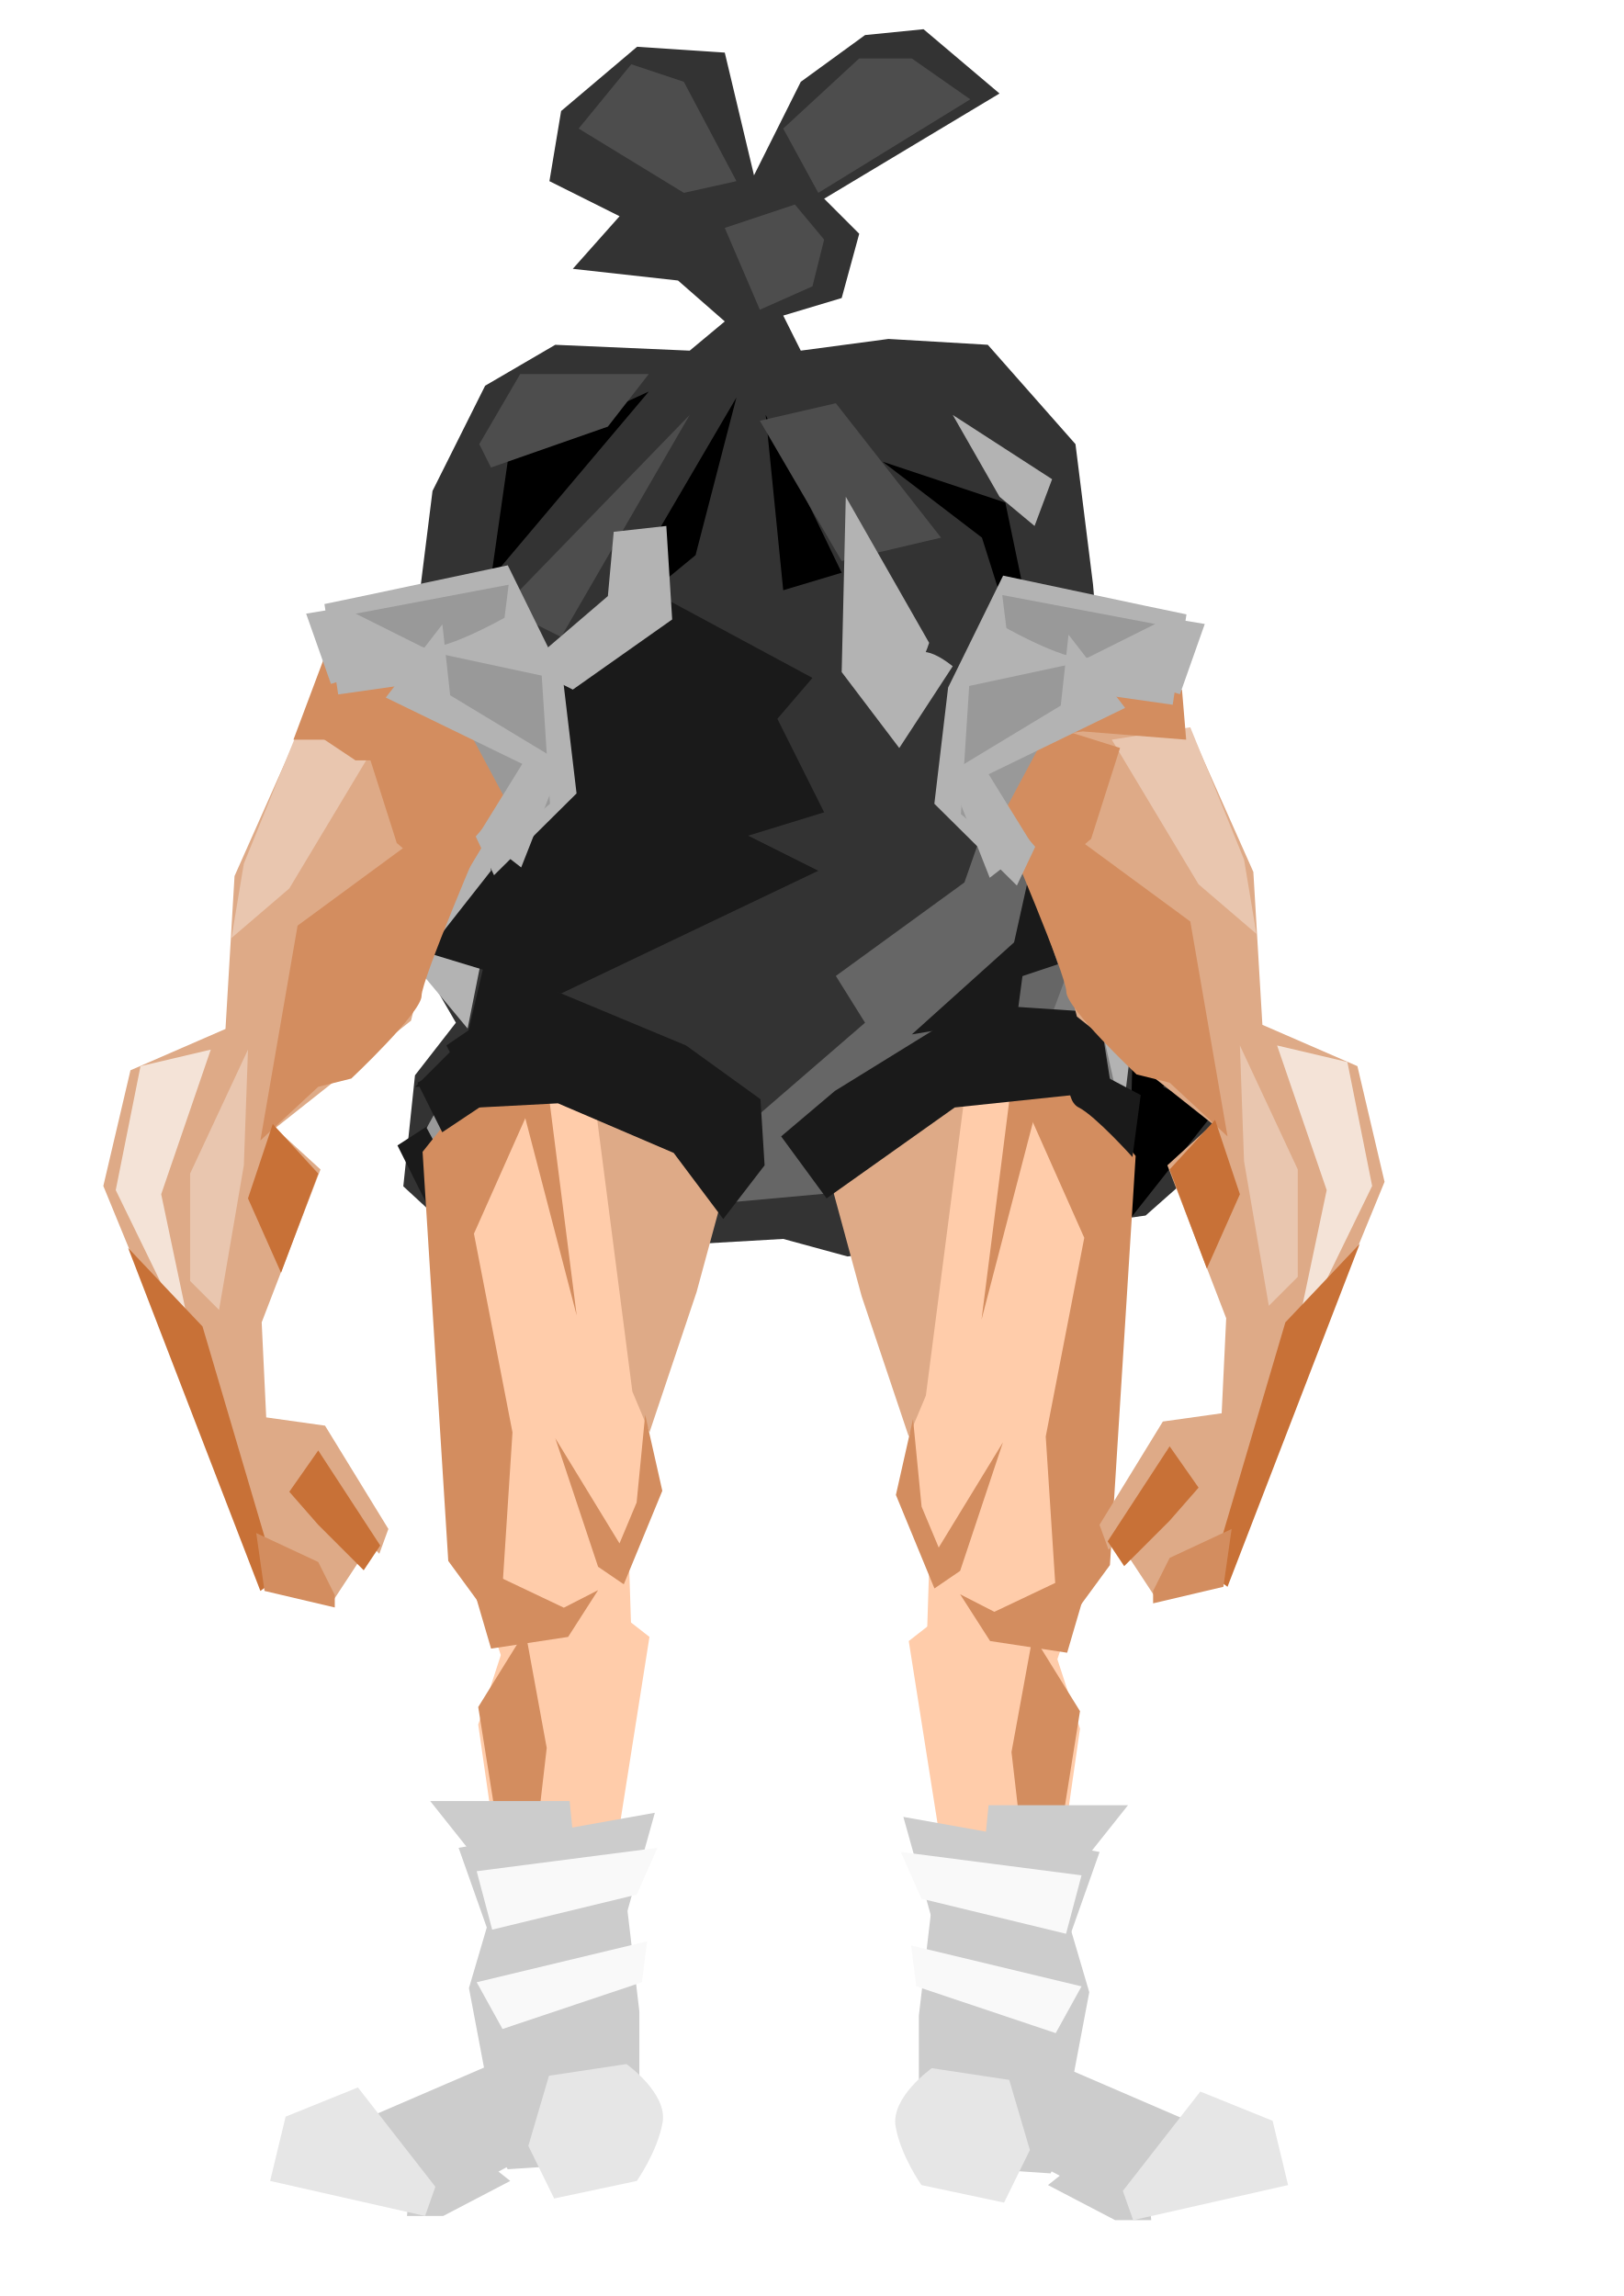
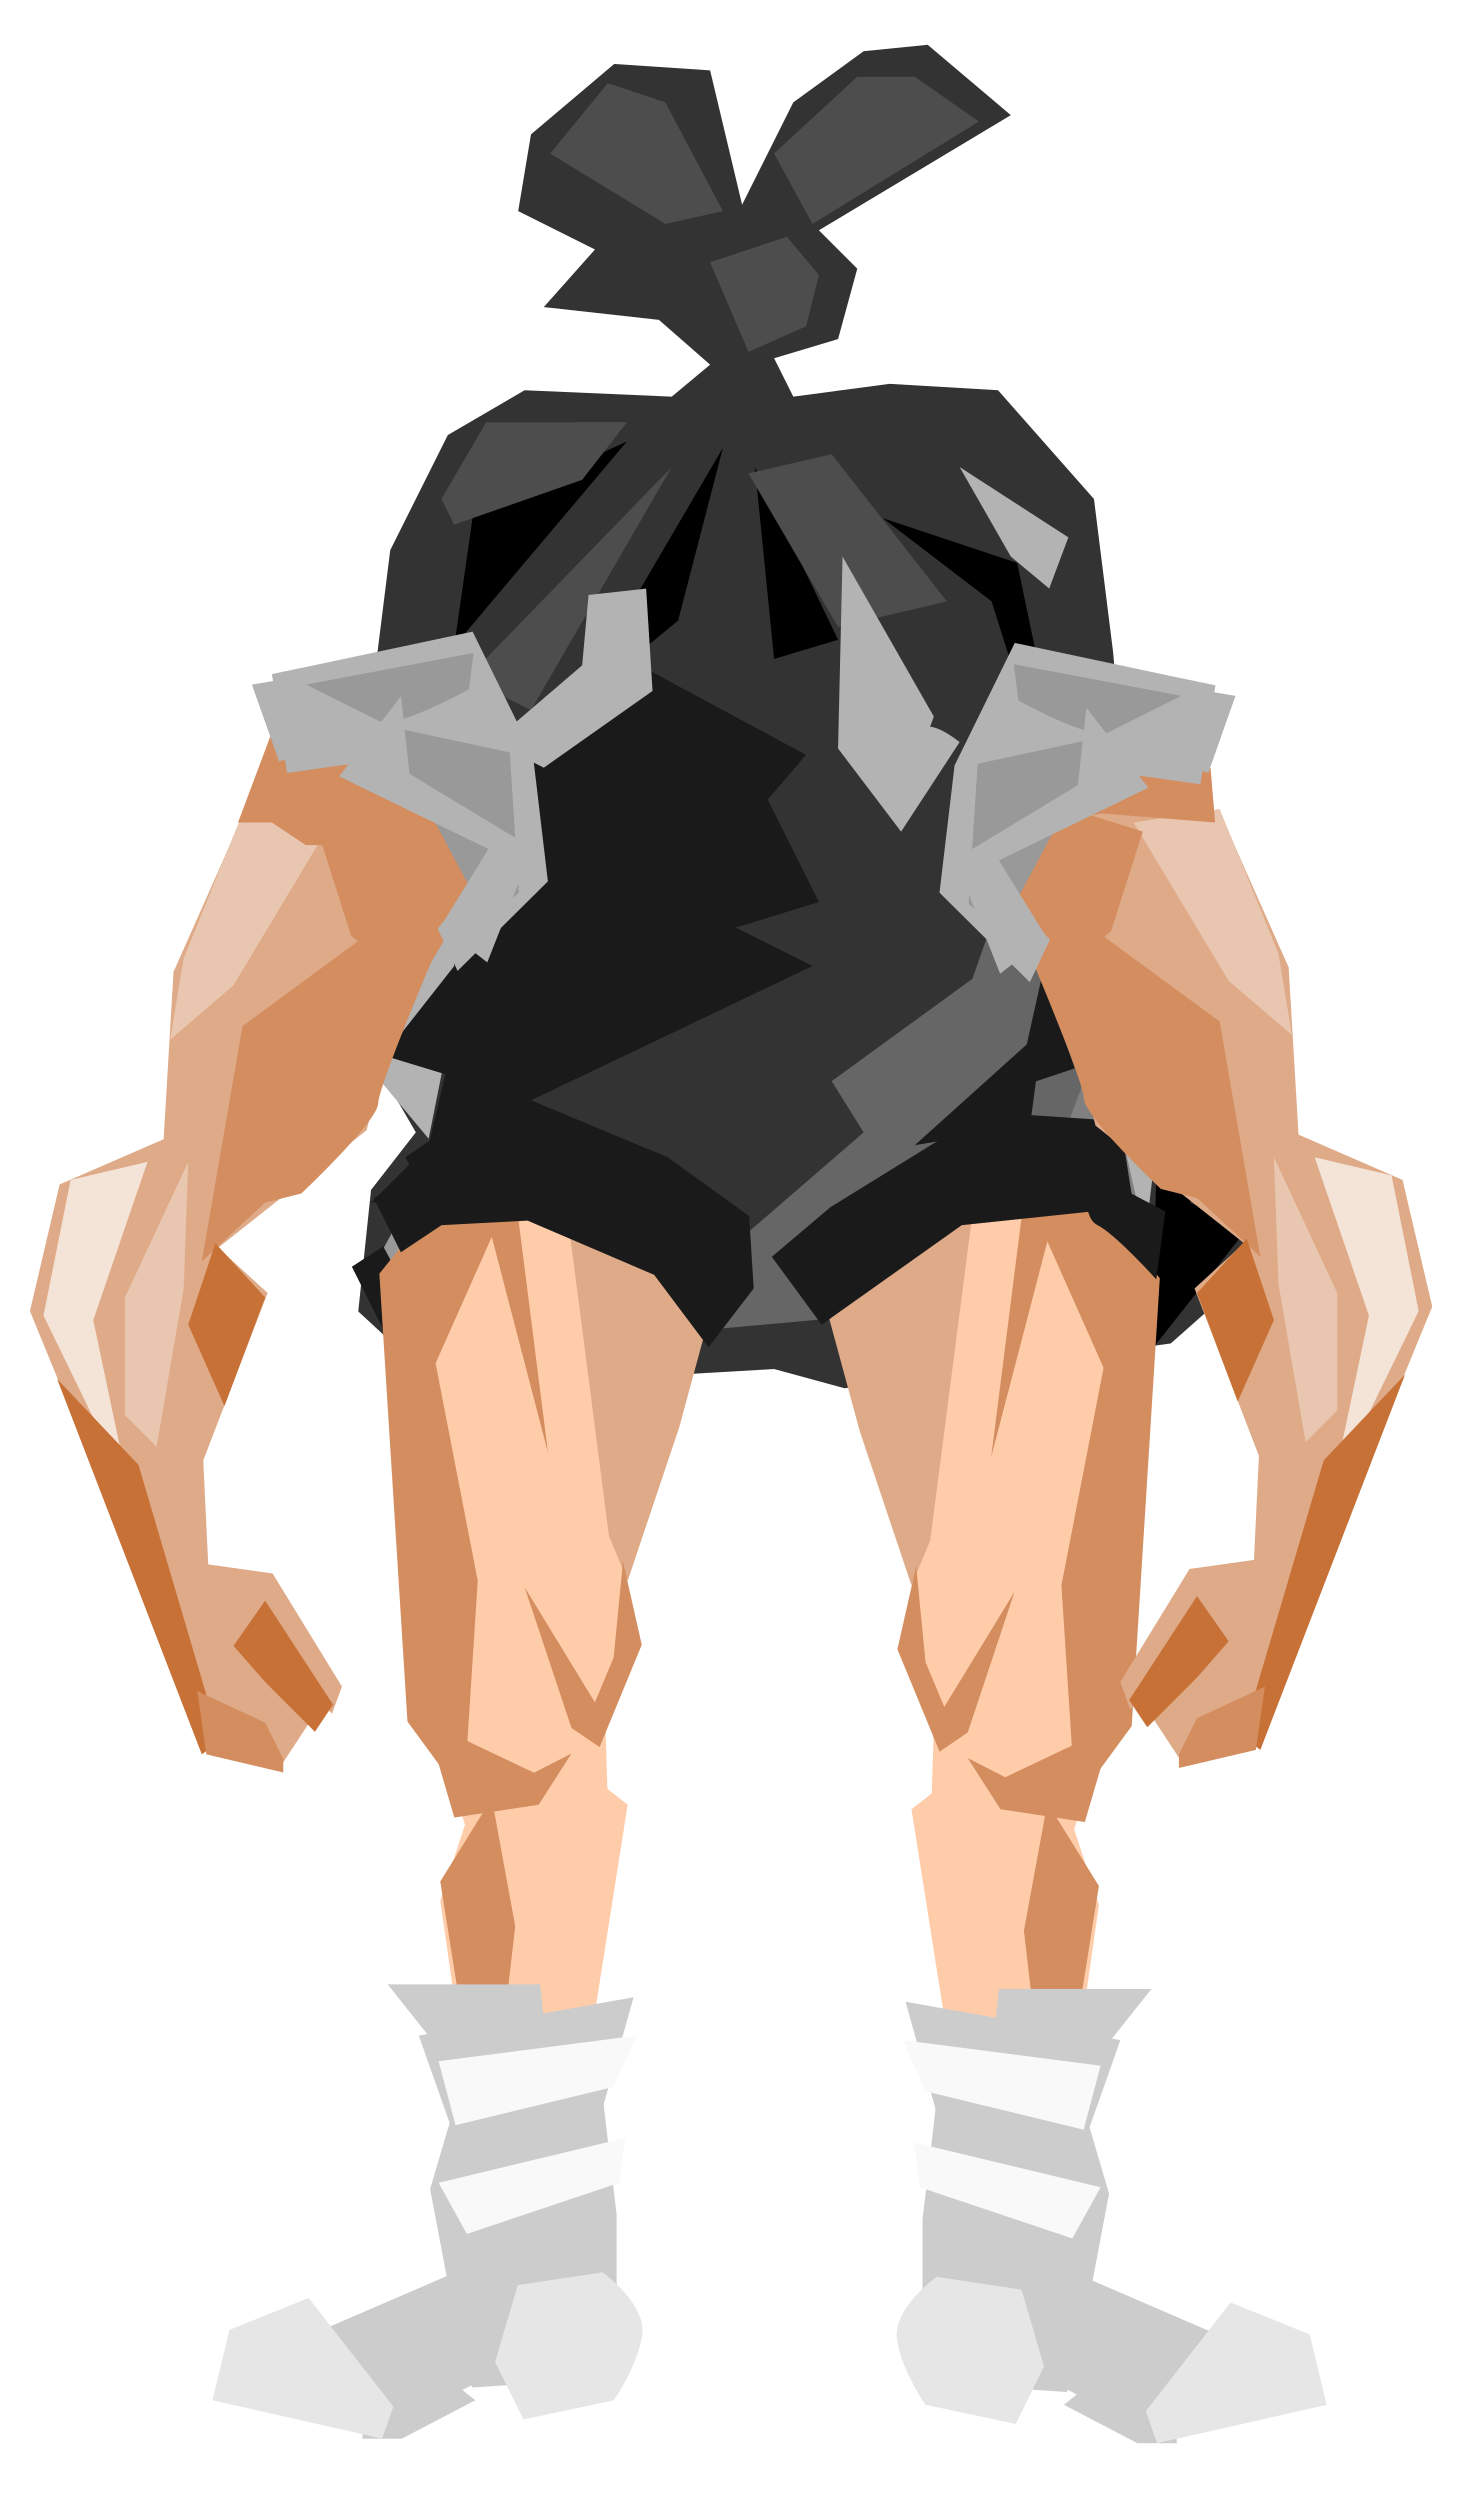
- <svg xmlns="http://www.w3.org/2000/svg" xmlns:xlink="http://www.w3.org/1999/xlink" width="210mm" height="297mm" viewBox="0 0 210 297" version="1.1" id="svg1">
+ <svg xmlns="http://www.w3.org/2000/svg" xmlns:xlink="http://www.w3.org/1999/xlink" width="655.701" height="1116.52" viewBox="0 0 173.488 295.413" version="1.1" id="svg1">
  <defs id="defs1" />
-   <g id="g118">
+   <g id="g118" transform="translate(-9.827401,1.511905)">
    <g id="g87">
      <path style="fill:#333333;stroke-width:0.265" d="m 52.161,153.458 9.827,9.071 39.31,-2.268 8.315,2.268 38.554,-5.292 19.655,-17.387 -13.607,-11.339 h -8.315 l -4.536,-52.917 -2.268,-18.143 -11.339,-12.851 -12.851,-0.756 -11.339,1.512 -2.268,-4.536 7.56,-2.268 2.268,-8.315 -4.536,-4.536 22.679,-13.607 -9.827,-8.315 -7.56,0.756 -8.315,6.048 L 97.518,22.679 93.738,6.804 82.399,6.048 l -9.827,8.315 -1.512,9.071 9.071,4.536 -6.048,6.804 13.607,1.512 6.048,5.292 -4.536,3.78 -17.387,-0.756 -9.071,5.292 -6.804,13.607 -5.292,42.333 v 12.095 l 8.315,14.363 -5.292,6.804 z" id="path1" />
      <path style="fill:#000000;stroke-width:0.265" d="m 146.655,130.024 -0.756,27.97 11.339,-14.363 -6.804,-3.024 3.78,-6.048 z" id="path2" />
      <path style="fill:#b3b3b3;stroke-width:0.265" d="m 135.315,114.149 7.56,24.946 -8.315,17.387 9.071,0.756 3.024,-24.946 -3.78,-24.946 z" id="path3" />
      <path style="fill:#808080;stroke-width:0.265" d="m 139.095,117.929 5.292,23.435 -7.56,14.363 -11.339,3.78 4.536,-18.899 z" id="path4" />
      <path style="fill:#666666;stroke-width:0.265" d="m 135.315,83.911 -10.583,30.238 -16.631,12.095 3.78,6.048 -27.97,24.19 24.946,-2.268 2.268,3.024 15.875,-1.512 12.851,-34.774 -3.024,-8.315 6.048,-3.024 z" id="path5" />
      <path style="fill:#1a1a1a;stroke-width:0.265" d="m 117.929,133.804 15.119,-13.607 -1.512,11.339 z" id="path6" />
      <path style="fill:#1a1a1a;stroke-width:0.265" d="M 133.048,113.393 130.024,127 l 6.804,-2.268 z" id="path7" />
      <path style="fill:#1a1a1a;stroke-width:0.265" d="m 63.5,120.952 12.095,4.536 -6.804,5.292 14.363,11.339 -2.268,8.315 6.048,2.268 -4.536,6.804 -13.607,-3.024 -11.339,3.78 -6.048,-12.095 12.851,-8.315 -10.583,0.756 6.804,-6.804 z" id="path8" />
      <path style="fill:#b3b3b3;stroke-width:0.265" d="m 52.917,78.619 1.512,21.167 -4.536,13.607 3.024,10.583 7.56,9.071 4.536,-22.679 -4.536,-30.994 z" id="path9" />
      <path style="fill:#1a1a1a;stroke-width:0.265" d="m 61.232,85.423 2.268,27.214 -8.315,10.583 17.387,5.292 33.262,-15.875 -9.071,-4.536 9.827,-3.024 -6.048,-12.095 4.536,-5.292 -19.655,-10.583 -12.095,6.804 z" id="path10" />
      <path style="fill:#000000;stroke-width:0.265" d="m 83.911,50.649 -18.143,8.315 -2.268,15.875 z" id="path11" />
      <path style="fill:#000000;stroke-width:0.265" d="m 114.149,59.72 15.875,5.292 3.78,18.143 -2.268,0.756 L 127,69.548 Z" id="path12" />
      <path style="fill:#000000;stroke-width:0.265" d="M 95.25,51.405 77.107,82.399 89.958,71.815 Z" id="path13" />
      <path style="fill:#000000;stroke-width:0.265" d="m 99.03,53.673 2.268,22.679 7.56,-2.268 z" id="path14" />
      <path style="fill:#4d4d4d;stroke-width:0.265" d="m 108.857,72.571 12.851,-3.024 -13.607,-17.387 -9.827,2.268 z" id="path15" />
      <path style="fill:#4d4d4d;stroke-width:0.265" d="m 83.911,48.381 -5.292,6.804 -15.119,5.292 -1.512,-3.024 5.292,-9.071 z" id="path16" />
      <path style="fill:#4d4d4d;stroke-width:0.265" d="m 89.202,53.673 -24.19,24.946 7.56,3.78 z" id="path17" />
      <path style="fill:#4d4d4d;stroke-width:0.265" d="m 93.738,29.482 9.071,-3.024 3.78,4.536 -1.512,6.048 -6.804,3.024 z" id="path18" />
      <path style="fill:#4d4d4d;stroke-width:0.265" d="m 74.839,16.631 13.607,8.315 6.804,-1.512 -6.804,-12.851 -6.804,-2.268 z" id="path19" />
      <path style="fill:#4d4d4d;stroke-width:0.265" d="M 114.149,7.56 Z" id="path20" />
      <path style="fill:#4d4d4d;stroke-width:0.265" d="m 125.488,12.851 -19.655,12.095 -4.536,-8.315 9.827,-9.071 h 6.804 z" id="path21" />
      <path style="fill:#b3b3b3;stroke-width:0.222" d="m 109.389,64.256 -0.532,22.679 7.448,9.827 6.916,-10.583 c -7.48,-5.914 -5.611,4.898 -3.052,-3.024 z" id="path22" />
      <path style="fill:#b3b3b3;stroke-width:0.265" d="m 79.375,68.792 -0.756,8.315 -10.583,9.071 6.048,3.024 12.851,-9.071 -0.756,-12.095 z" id="path23" />
      <path style="fill:#b3b3b3;stroke-width:0.265" d="m 123.22,53.673 6.048,10.583 4.536,3.78 2.268,-6.048 z" id="path24" />
      <path style="fill:#999999;stroke-width:0.265" d="m 62.744,132.292 9.071,8.315 -9.071,6.804 11.339,2.268 -13.607,6.048 -5.292,-9.827 z" id="path25" />
      <path style="fill:#cccccc;stroke-width:0.265" d="M 51.405,294.821 Z" id="path41" />
      <g id="g45" />
      <g id="g61" transform="translate(-8.552625,-0.534539)">
        <g id="g60" transform="matrix(0.7324461,0,0,1,61.54423,-6.949008)">
          <g id="g53" transform="translate(-48.38095,-2.267857)">
            <g id="g52" transform="translate(1.511905,4.535714)">
              <g id="g28" transform="translate(0.7559524,-9.071429)">
                <path style="fill:#ffccaa;stroke-width:0.265" d="m 65.012,151.946 30.238,4.536 3.78,9.827 -11.339,32.506 1.512,10.583 -3.024,4.536 -15.119,6.804 -15.875,-2.268 -2.268,-27.214 -2.268,-22.679 z" id="path26" />
                <path style="fill:#ffccaa;stroke-width:0.265" d="m 55.185,213.179 9.071,19.655 21.167,-3.024 -0.756,-17.387 z" id="path27" />
                <path style="fill:#ffccaa;stroke-width:0.265" d="m 64.256,223.762 -6.048,13.607 7.56,38.554 12.095,-0.756 10.583,-49.137 -10.583,-6.048 z" id="path28" />
              </g>
              <path style="fill:#deaa87;stroke-width:0.265" d="m 79.375,146.655 6.804,38.554 3.024,5.292 8.315,-18.143 7.56,-20.411 -11.339,-7.56 z" id="path32" />
              <path style="fill:#d38d5f;stroke-width:0.265" d="m 71.06,143.631 -12.851,21.167 6.804,25.702 -2.268,25.702 -9.071,-9.071 -4.536,-52.917 18.899,-17.387 z" id="path33" />
              <path style="fill:#d38d5f;stroke-width:0.265" d="m 56.696,207.131 17.387,6.048 6.048,-2.268 -5.292,6.048 -13.607,1.512 z" id="path35" />
              <path style="fill:#d38d5f;stroke-width:0.265" d="m 67.28,216.202 3.78,15.119 -2.268,14.363 -6.048,-2.268 -3.78,-17.387 z" id="path36" />
            </g>
            <path style="fill:#d38d5f;stroke-width:0.265" d="m 65.768,145.899 12.095,34.018 -6.804,-39.31 z" id="path37" />
          </g>
          <path style="fill:#d38d5f;stroke-width:0.265" d="m 25.702,193.524 7.56,16.631 4.536,2.268 6.804,-12.095 -3.024,-9.827 -1.512,11.339 -3.024,5.292 z" id="path34" />
        </g>
        <g id="g51" transform="matrix(0.8834678,0,0,1,-54.01683,-12.17122)">
          <path style="fill:#cccccc;stroke-width:0.265" d="m 140.607,253.244 -6.804,-7.56 h 20.411 l 0.756,6.804 z" id="path30" />
          <g id="g50" transform="translate(7.181548,13.60714)">
            <g id="g47" transform="translate(72.57143,-7.559524)">
              <path style="fill:#cccccc;stroke-width:0.265" d="m 65.012,247.952 16.631,-3.78 3.024,22.679 v 21.167 l -9.071,1.512 -6.048,-4.536 -11.339,5.292 -18.143,-0.756 -0.756,-6.804 15.875,-6.048 15.875,-6.048 -9.071,3.78 -2.268,-10.583 z" id="path29" />
              <path style="fill:#cccccc;stroke-width:0.265" d="m 58.208,245.685 4.536,11.339 19.655,-1.512 4.536,-14.363 z" id="path31" />
              <path style="fill:#cccccc;stroke-width:0.265" d="m 58.208,283.482 7.56,5.292 -9.827,4.536 h -5.292 l 0.756,-6.804 z" id="path42" />
            </g>
            <g id="g46" transform="translate(46.49107,48.38095)">
              <path style="fill:#cccccc;stroke-width:0.265" d="m 46.869,280.458 -6.048,-3.78 8.315,-4.536 c 0,0 9.071,0.756 12.095,0.756 3.024,0 10.583,2.268 10.583,2.268 l -3.78,7.56 -17.387,3.78 z" id="path40" />
              <g id="g49" transform="translate(24.94643,-52.91667)">
                <g id="g48" transform="translate(2.267857,-3.779762)">
                  <path style="fill:#f9f9f9;stroke-width:0.265" d="m 59.72,249.464 2.268,7.56 21.167,-4.536 3.024,-6.048 z" id="path38" />
                  <path style="fill:#f9f9f9;stroke-width:0.265" d="m 59.72,263.827 3.78,6.048 20.411,-6.048 0.756,-5.292 z" id="path39" />
                  <path style="fill:#cccccc;stroke-width:0.265" d="m 64.256,288.018 12.851,-0.756 v -9.827 l -16.631,4.536 z" id="path43" />
                  <path style="fill:#e6e6e6;stroke-width:0.265" d="m 67.28,284.994 3.024,-9.071 11.339,-1.512 c 0,0 6.048,3.78 5.292,7.56 -0.756,3.78 -3.78,7.56 -3.78,7.56 l -12.095,2.268 z" id="path44" />
                  <path style="fill:#e6e6e6;stroke-width:0.265" d="m 42.333,277.435 11.339,12.851 -1.512,3.78 -22.679,-4.536 2.268,-8.315 z" id="path45" />
                </g>
              </g>
            </g>
          </g>
        </g>
      </g>
      <g id="g84" transform="matrix(-1,0,0,1,210.0834,0)">
        <g id="g69" transform="matrix(0.7324461,0,0,1,61.54423,-6.949008)">
          <g id="g68" transform="translate(-48.38095,-2.267857)">
            <g id="g67" transform="translate(1.511905,4.535714)">
              <g id="g63" transform="translate(0.7559524,-9.071429)">
                <path style="fill:#ffccaa;stroke-width:0.265" d="m 65.012,151.946 30.238,4.536 3.78,9.827 -11.339,32.506 1.512,10.583 -3.024,4.536 -15.119,6.804 -15.875,-2.268 -2.268,-27.214 -2.268,-22.679 z" id="path61" />
                <path style="fill:#ffccaa;stroke-width:0.265" d="m 55.185,213.179 9.071,19.655 21.167,-3.024 -0.756,-17.387 z" id="path62" />
                <path style="fill:#ffccaa;stroke-width:0.265" d="m 64.256,223.762 -6.048,13.607 7.56,38.554 12.095,-0.756 10.583,-49.137 -10.583,-6.048 z" id="path63" />
              </g>
              <path style="fill:#deaa87;stroke-width:0.265" d="m 79.375,146.655 6.804,38.554 3.024,5.292 8.315,-18.143 7.56,-20.411 -11.339,-7.56 z" id="path64" />
              <path style="fill:#d38d5f;stroke-width:0.265" d="m 71.06,143.631 -12.851,21.167 6.804,25.702 -2.268,25.702 -9.071,-9.071 -4.536,-52.917 18.899,-17.387 z" id="path65" />
              <path style="fill:#d38d5f;stroke-width:0.265" d="m 56.696,207.131 17.387,6.048 6.048,-2.268 -5.292,6.048 -13.607,1.512 z" id="path66" />
              <path style="fill:#d38d5f;stroke-width:0.265" d="m 67.28,216.202 3.78,15.119 -2.268,14.363 -6.048,-2.268 -3.78,-17.387 z" id="path67" />
            </g>
            <path style="fill:#d38d5f;stroke-width:0.265" d="m 65.768,145.899 12.095,34.018 -6.804,-39.31 z" id="path68" />
          </g>
          <path style="fill:#d38d5f;stroke-width:0.265" d="m 25.702,193.524 7.56,16.631 4.536,2.268 6.804,-12.095 -3.024,-9.827 -1.512,11.339 -3.024,5.292 z" id="path69" />
        </g>
        <g id="g83" transform="matrix(0.8834678,0,0,1,-54.01683,-12.17122)">
          <path style="fill:#cccccc;stroke-width:0.265" d="m 140.607,253.244 -6.804,-7.56 h 20.411 l 0.756,6.804 z" id="path70" />
          <g id="g82" transform="translate(7.181548,13.60714)">
            <g id="g73" transform="translate(72.57143,-7.559524)">
              <path style="fill:#cccccc;stroke-width:0.265" d="m 65.012,247.952 16.631,-3.78 3.024,22.679 v 21.167 l -9.071,1.512 -6.048,-4.536 -11.339,5.292 -18.143,-0.756 -0.756,-6.804 15.875,-6.048 15.875,-6.048 -9.071,3.78 -2.268,-10.583 z" id="path71" />
              <path style="fill:#cccccc;stroke-width:0.265" d="m 58.208,245.685 4.536,11.339 19.655,-1.512 4.536,-14.363 z" id="path72" />
              <path style="fill:#cccccc;stroke-width:0.265" d="m 58.208,283.482 7.56,5.292 -9.827,4.536 h -5.292 l 0.756,-6.804 z" id="path73" />
            </g>
            <g id="g81" transform="translate(46.49107,48.38095)">
              <path style="fill:#cccccc;stroke-width:0.265" d="m 46.869,280.458 -6.048,-3.78 8.315,-4.536 c 0,0 9.071,0.756 12.095,0.756 3.024,0 10.583,2.268 10.583,2.268 l -3.78,7.56 -17.387,3.78 z" id="path74" />
              <g id="g80" transform="translate(24.94643,-52.91667)">
                <g id="g79" transform="translate(2.267857,-3.779762)">
                  <path style="fill:#f9f9f9;stroke-width:0.265" d="m 59.72,249.464 2.268,7.56 21.167,-4.536 3.024,-6.048 z" id="path75" />
                  <path style="fill:#f9f9f9;stroke-width:0.265" d="m 59.72,263.827 3.78,6.048 20.411,-6.048 0.756,-5.292 z" id="path76" />
                  <path style="fill:#cccccc;stroke-width:0.265" d="m 64.256,288.018 12.851,-0.756 v -9.827 l -16.631,4.536 z" id="path77" />
                  <path style="fill:#e6e6e6;stroke-width:0.265" d="m 67.28,284.994 3.024,-9.071 11.339,-1.512 c 0,0 6.048,3.78 5.292,7.56 -0.756,3.78 -3.78,7.56 -3.78,7.56 l -12.095,2.268 z" id="path78" />
                  <path style="fill:#e6e6e6;stroke-width:0.265" d="m 42.333,277.435 11.339,12.851 -1.512,3.78 -22.679,-4.536 2.268,-8.315 z" id="path79" />
                </g>
              </g>
            </g>
          </g>
        </g>
      </g>
      <path style="fill:#1a1a1a;stroke-width:0.265" d="m 57.73,135.238 4.276,8.018 10.156,-0.535 14.967,6.414 6.414,8.553 5.345,-6.949 -0.535,-8.553 -9.622,-6.949 -19.243,-8.018 z" id="path84" />
      <path style="fill:#1a1a1a;stroke-width:0.265" d="m 101.028,146.998 5.88,8.018 16.571,-11.76 20.312,-2.138 -1.604,-10.156 -16.036,-1.069 -18.174,11.225 z" id="path85" />
      <path style="fill:#1a1a1a;stroke-width:0.265" d="m 62.541,135.773 -8.553,4.276 3.207,6.414 9.622,-6.414 z" id="path86" />
      <path style="fill:#1a1a1a;stroke-width:0.265" d="m 138.446,136.842 c 0,0 -1.069,5.345 1.069,6.414 2.138,1.069 6.949,6.414 6.949,6.414 l 1.069,-8.018 z" id="path87" />
    </g>
    <g id="g111">
      <g id="g97" transform="translate(-1.603617,1.069078)">
        <path style="fill:#deaa87;stroke-width:0.277" d="m 135.03,107.442 7.607,-11.225 -17.555,-5.345 31.015,3.742 7.607,17.105 1.17,19.778 12.289,5.345 3.511,14.967 -7.022,17.105 -15.8,34.745 -7.022,1.604 -3.511,-5.345 7.022,-8.553 -1.756,-4.811 -1.756,6.949 -5.852,5.88 -1.17,-3.207 8.193,-13.363 7.607,-1.069 0.585,-12.294 -7.607,-19.778 5.852,-5.345 -17.555,-13.898 z" id="path88" />
        <path style="fill:#d38d5f;stroke-width:0.265" d="m 152.878,138.98 7.484,6.949 -4.811,-27.796 -18.174,-13.363 -5.88,1.604 c 0,0 8.018,18.709 8.018,20.847 0,2.138 9.087,10.691 9.087,10.691 z" id="path89" />
        <path style="fill:#e9c6af;stroke-width:0.265" d="m 145.395,94.613 11.225,18.709 7.484,6.414 -1.604,-9.622 -6.949,-17.105 z" id="path90" />
        <path style="fill:#f4e3d7;stroke-width:0.265" d="m 166.776,134.169 6.414,18.709 -4.276,20.312 10.156,-20.847 -3.207,-16.036 z" id="path91" />
        <path style="fill:#e9c6af;stroke-width:0.265" d="m 161.965,134.169 0.535,14.967 3.207,18.709 3.742,-3.742 v -13.898 z" id="path92" />
        <path style="fill:#c87137;stroke-width:0.265" d="m 158.758,143.791 3.207,9.622 -4.276,9.622 -4.811,-12.829 z" id="path93" />
        <path style="fill:#c87137;stroke-width:0.265" d="m 167.845,169.983 -9.622,32.607 2.138,1.604 17.105,-44.367 z" id="path94" />
        <path style="fill:#c87137;stroke-width:0.265" d="m 152.878,186.02 3.742,5.345 -3.742,4.276 -5.88,5.88 -2.138,-3.207 z" id="path95" />
        <path style="fill:#d38d5f;stroke-width:0.265" d="m 160.896,196.71 -8.018,3.742 -2.138,4.276 v 1.604 l 9.087,-2.138 z" id="path96" />
        <path style="fill:#d38d5f;stroke-width:0.265" d="m 127.755,89.803 -0.535,10.691 8.018,13.363 7.484,-6.414 3.742,-11.76 z" id="path97" />
      </g>
      <path style="fill:#d38d5f;stroke-width:0.265" d="m 140.049,94.613 13.363,1.069 -0.535,-6.414 -12.294,-8.553 -12.829,5.345 -2.138,4.811 6.414,4.811 z" id="path109" />
      <g id="g110" transform="translate(-2.138156,1.603617)">
        <g id="g107" transform="matrix(-1,0,0,1,196.1758,0)">
          <path style="fill:#deaa87;stroke-width:0.277" d="m 135.03,107.442 7.607,-11.225 -17.555,-5.345 31.015,3.742 7.607,17.105 1.17,19.778 12.289,5.345 3.511,14.967 -7.022,17.105 -15.8,34.745 -7.022,1.604 -3.511,-5.345 7.022,-8.553 -1.756,-4.811 -1.756,6.949 -5.852,5.88 -1.17,-3.207 8.193,-13.363 7.607,-1.069 0.585,-12.294 -7.607,-19.778 5.852,-5.345 -17.555,-13.898 z" id="path98" />
          <path style="fill:#d38d5f;stroke-width:0.265" d="m 152.878,138.98 7.484,6.949 -4.811,-27.796 -18.174,-13.363 -5.88,1.604 c 0,0 8.018,18.709 8.018,20.847 0,2.138 9.087,10.691 9.087,10.691 z" id="path99" />
          <path style="fill:#e9c6af;stroke-width:0.265" d="m 145.395,94.613 11.225,18.709 7.484,6.414 -1.604,-9.622 -6.949,-17.105 z" id="path100" />
          <path style="fill:#f4e3d7;stroke-width:0.265" d="m 166.776,134.169 6.414,18.709 -4.276,20.312 10.156,-20.847 -3.207,-16.036 z" id="path101" />
          <path style="fill:#e9c6af;stroke-width:0.265" d="m 161.965,134.169 0.535,14.967 3.207,18.709 3.742,-3.742 v -13.898 z" id="path102" />
          <path style="fill:#c87137;stroke-width:0.265" d="m 158.758,143.791 3.207,9.622 -4.276,9.622 -4.811,-12.829 z" id="path103" />
          <path style="fill:#c87137;stroke-width:0.265" d="m 167.845,169.983 -9.622,32.607 2.138,1.604 17.105,-44.367 z" id="path104" />
          <path style="fill:#c87137;stroke-width:0.265" d="m 152.878,186.02 3.742,5.345 -3.742,4.276 -5.88,5.88 -2.138,-3.207 z" id="path105" />
          <path style="fill:#d38d5f;stroke-width:0.265" d="m 160.896,196.71 -8.018,3.742 -2.138,4.276 v 1.604 l 9.087,-2.138 z" id="path106" />
          <path style="fill:#d38d5f;stroke-width:0.265" d="m 127.755,89.803 -0.535,10.691 8.018,13.363 7.484,-6.414 3.742,-11.76 z" id="path107" />
        </g>
        <path style="fill:#d38d5f;stroke-width:0.265" d="m 40.09,94.079 4.811,-12.829 19.778,-0.535 4.811,13.363 z" id="path108" />
        <path style="fill:#d38d5f;stroke-width:0.265" d="m 41.694,92.475 6.414,4.276 h 9.087 l 11.76,-4.811 -5.345,-6.414 z" id="path110" />
      </g>
    </g>
    <g id="g117" transform="translate(-1.870887)">
      <path style="fill:#b3b3b3;stroke-width:0.284" d="m 155.321,79.472 -1.779,11.693 -19.564,-2.784 -3.557,15.034 5.336,6.125 -2.371,5.011 -10.671,-10.579 1.779,-15.034 7.114,-14.477 18.378,3.898 z" id="path112-3" />
      <g id="g116" transform="translate(1.069078,1.069078)">
        <path style="fill:#b3b3b3;stroke-width:0.265" d="m 139.515,81.784 5.345,4.276 8.553,2.673 3.207,-9.087 -12.829,-2.138 z" id="path113" />
        <path style="fill:#999999;stroke-width:0.265" d="m 130.428,75.905 0.535,4.276 c 0,0 8.553,4.811 10.691,3.742 2.138,-1.069 8.553,-4.276 8.553,-4.276 z" id="path114" />
        <path style="fill:#999999;stroke-width:0.265" d="m 126.151,87.664 -1.069,16.571 3.742,3.207 12.294,-22.985 z" id="path115" />
        <path style="fill:#b3b3b3;stroke-width:0.342" d="m 138.998,81.027 -1.005,9.176 -13.672,8.266 0.832,4.722 3.654,9.285 5.502,-4.267 -5.643,-9.127 17.651,-8.582 z" id="path116" />
      </g>
    </g>
    <use x="0" y="0" xlink:href="#g117" id="use117" transform="matrix(-1,0,0,1,195.4116,-1.336348)" />
  </g>
</svg>
